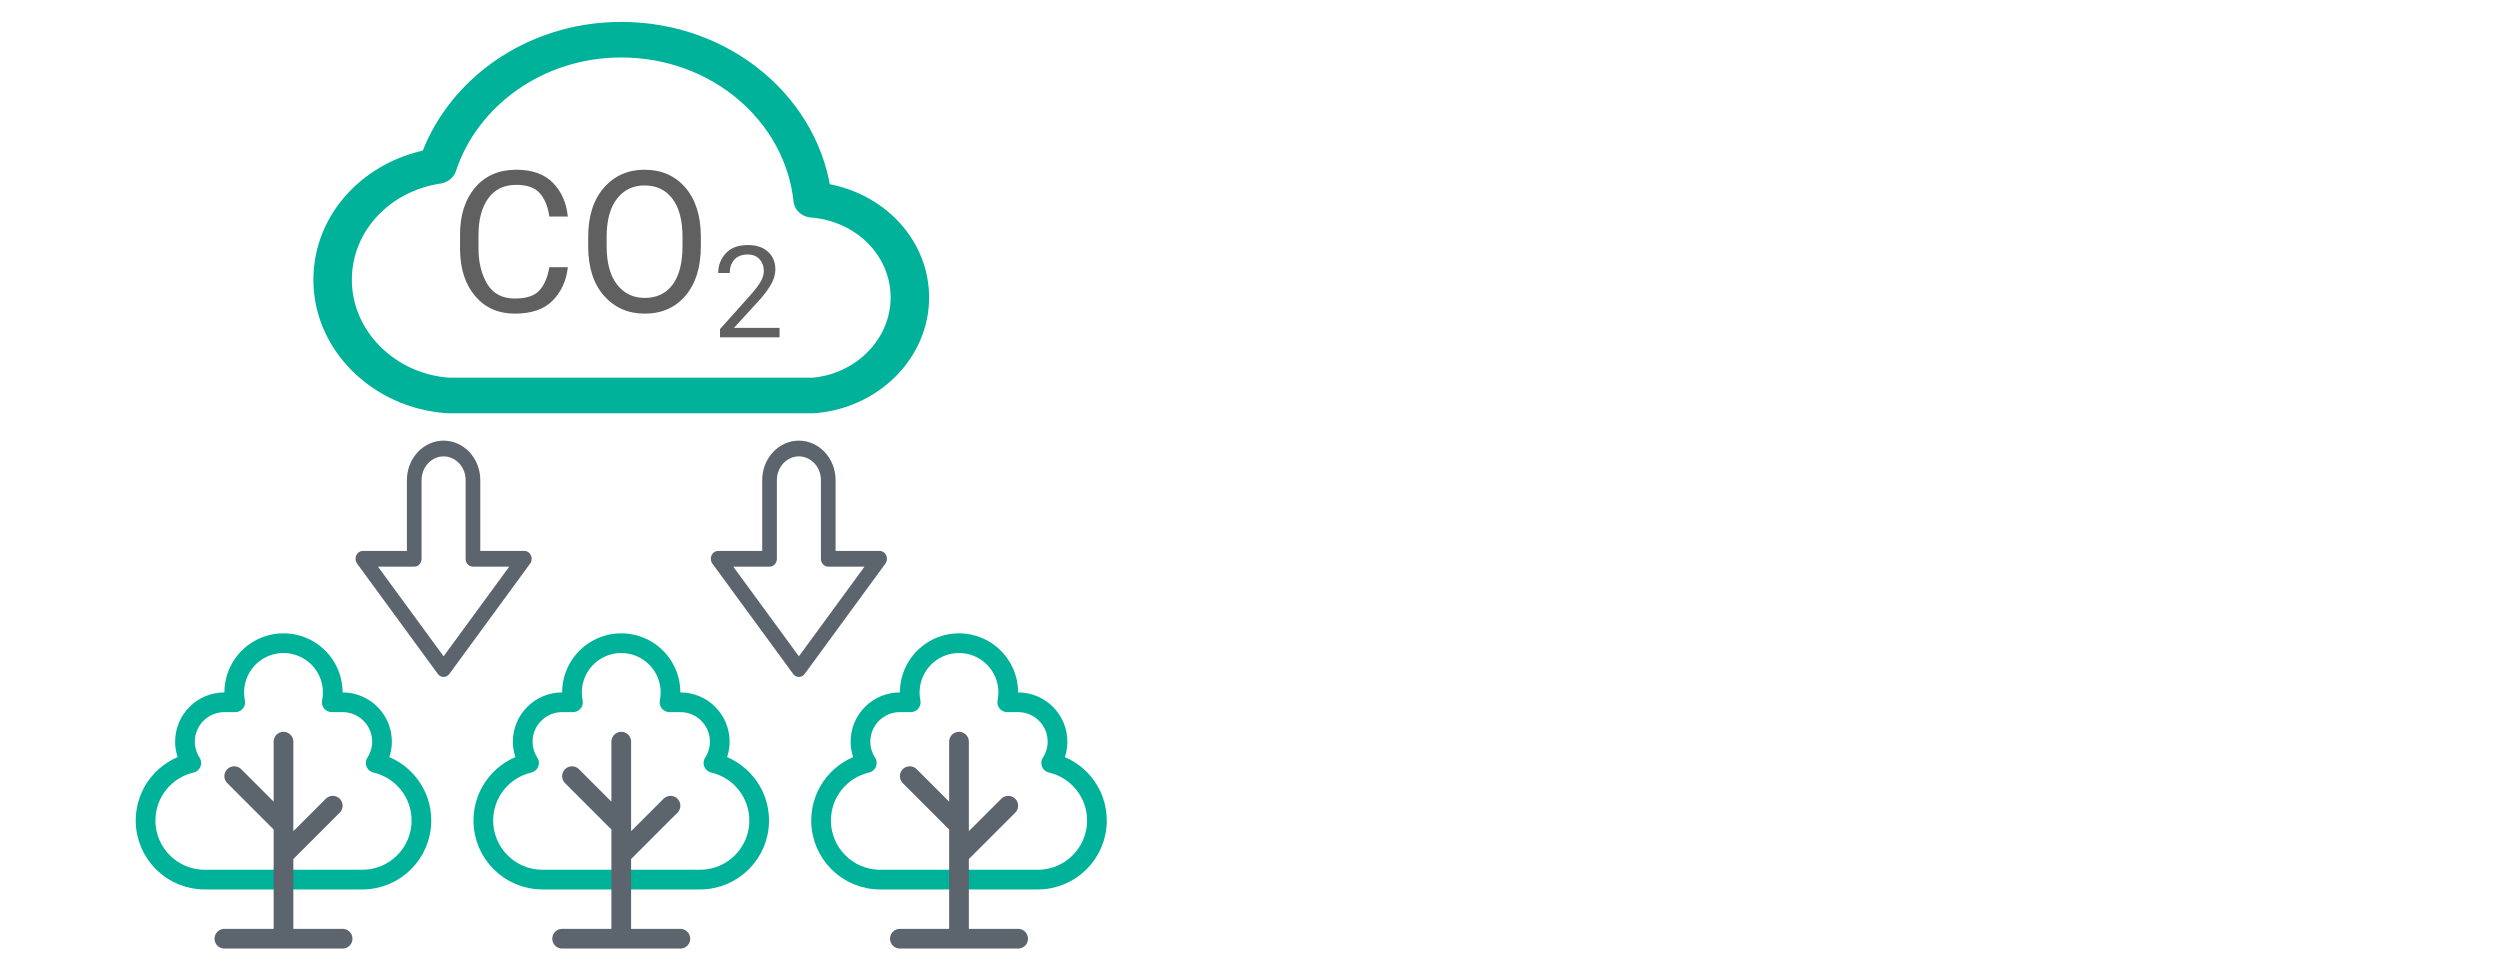
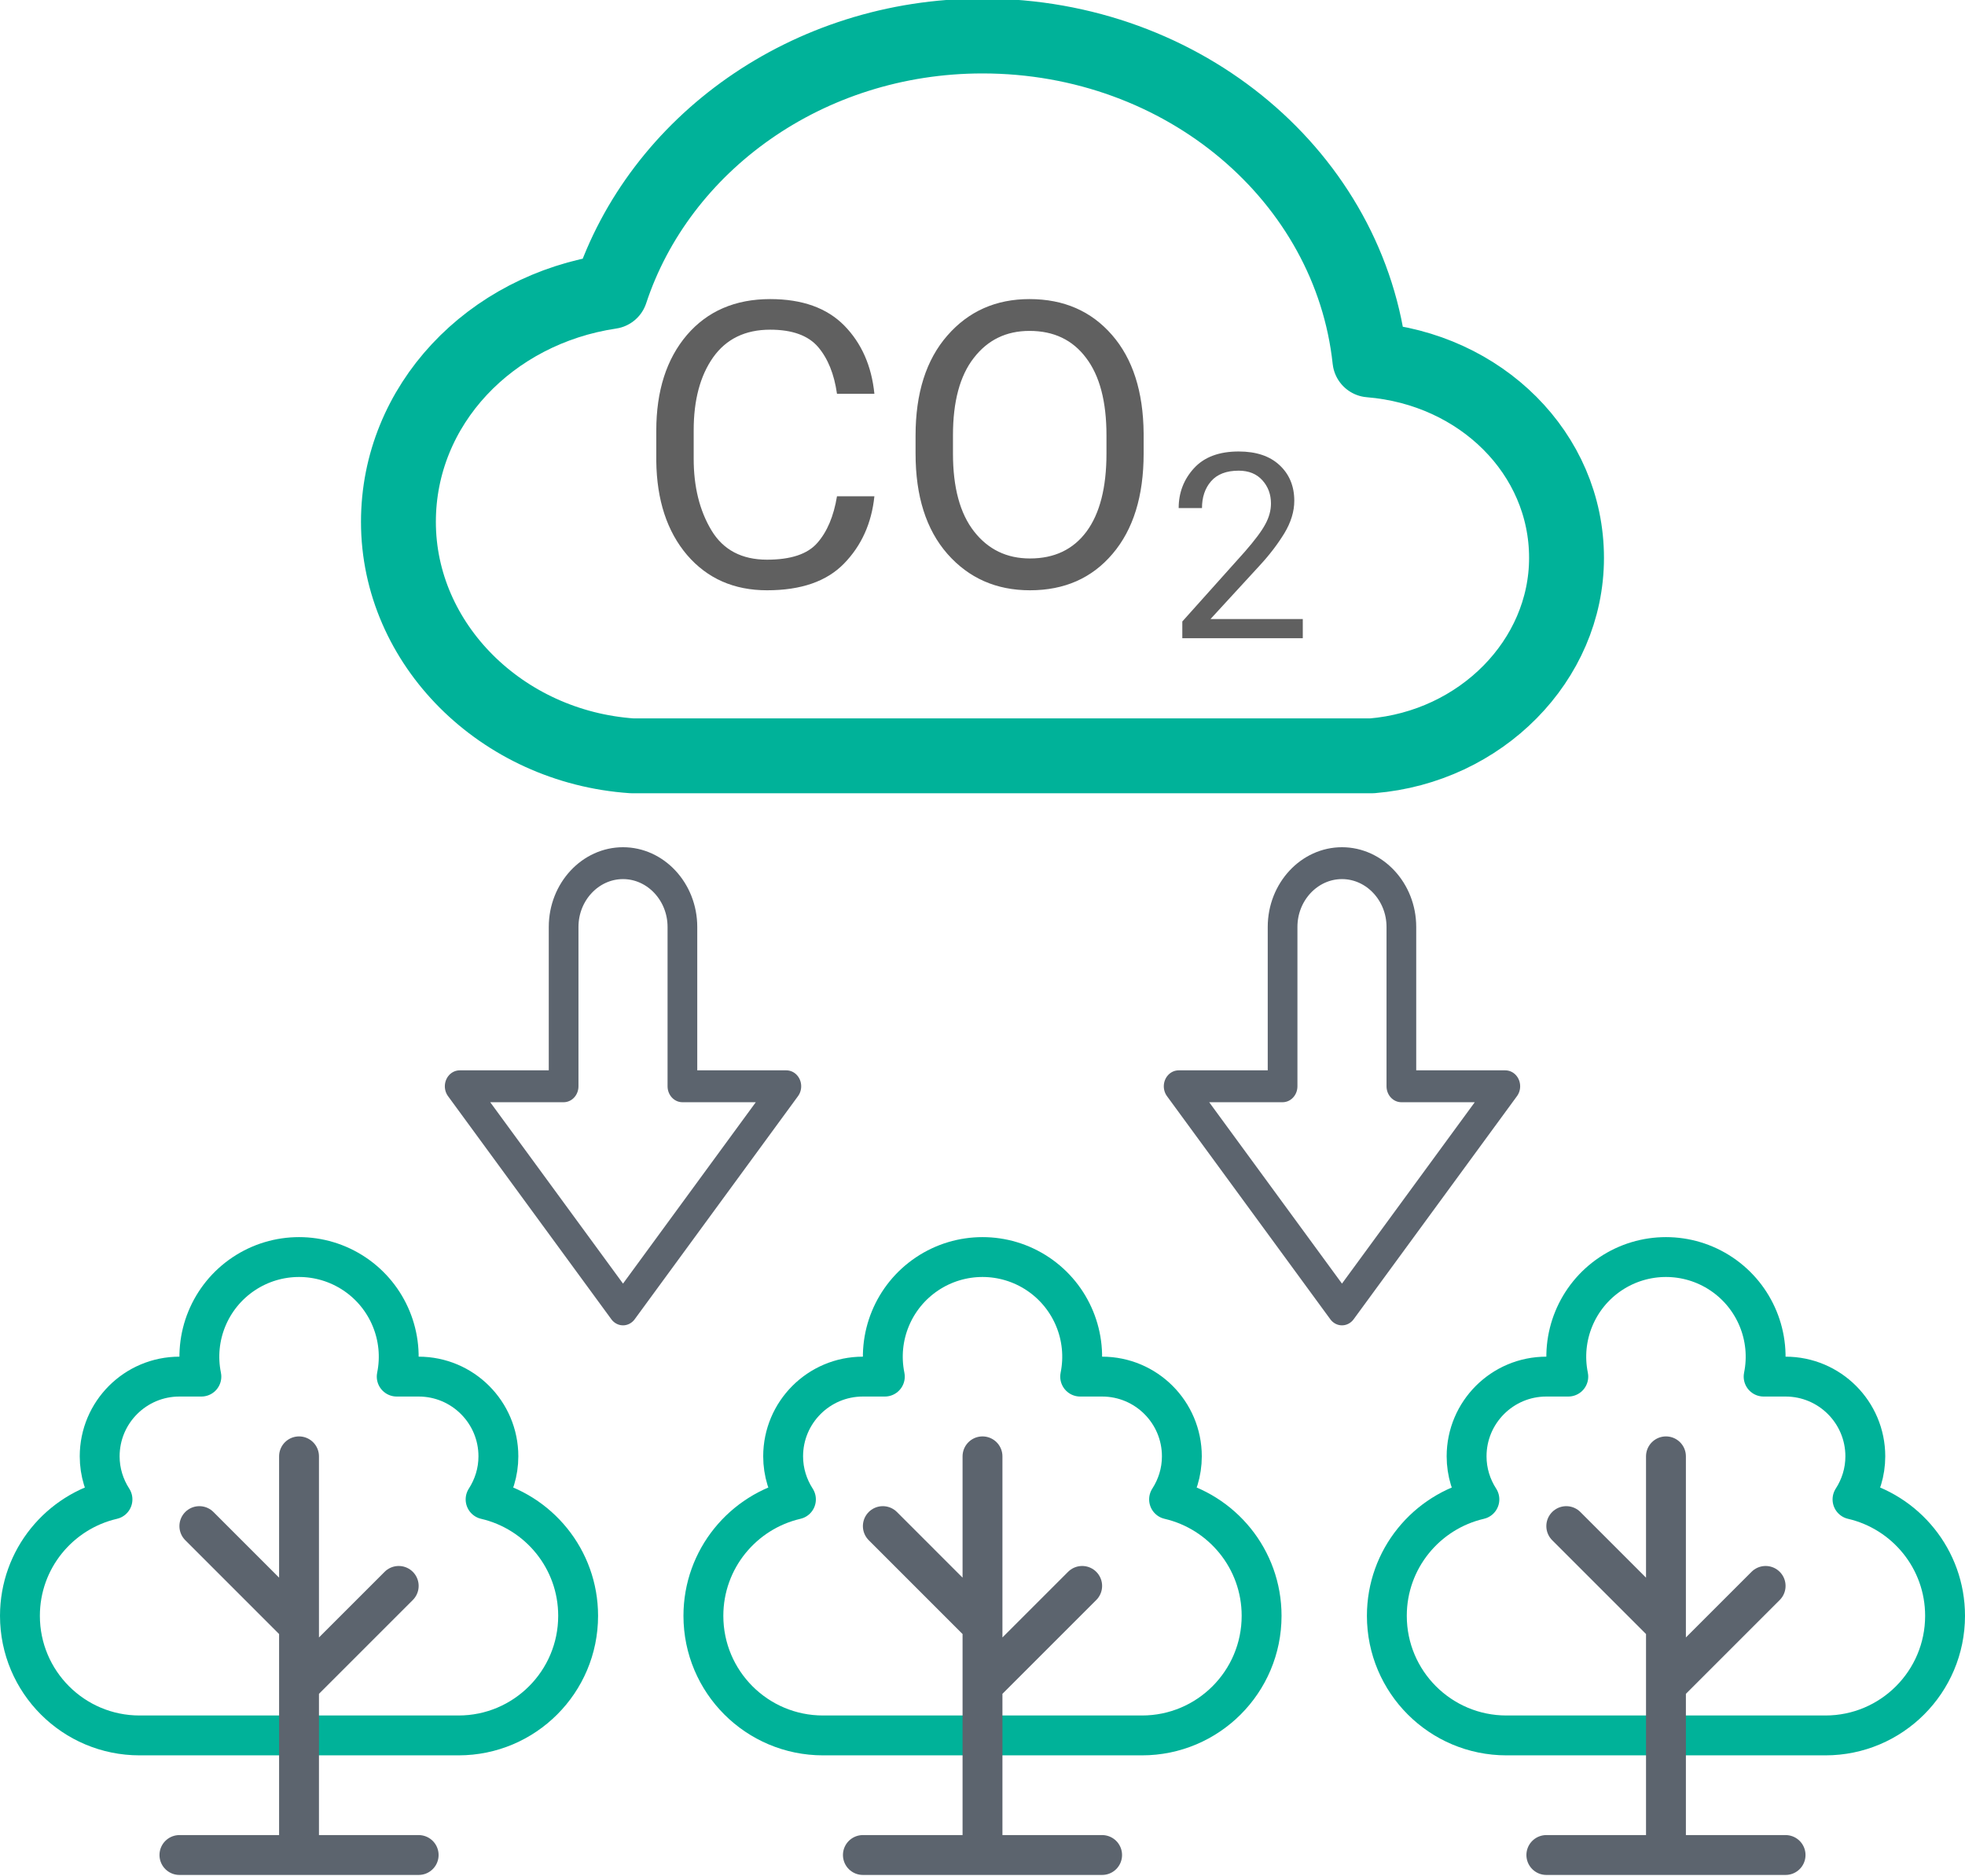
- <svg xmlns="http://www.w3.org/2000/svg" width="325.44mm" height="482.041" preserveAspectRatio="xMaxYMid meet" viewBox="0 0 325.44 127.54">
-   <g fill="none" stroke-linecap="round" stroke-linejoin="round" stroke-miterlimit="10" stroke-width="4">
-     <path d="M48.906 99.318c.516-.8.823-1.748.823-2.77a5.13 5.13 0 0 0-5.13-5.13h-1.411a6.412 6.412 0 1 0-12.566 0H29.21a5.13 5.13 0 0 0-5.13 5.13c0 1.022.307 1.97.823 2.77-3.41.79-5.953 3.84-5.953 7.49a7.695 7.695 0 0 0 7.695 7.695h20.52a7.695 7.695 0 0 0 7.694-7.695c0-3.65-2.543-6.7-5.952-7.49z" stroke="#00b299" stroke-width="2.565" />
-     <g stroke="#5c646e">
-       <path data-cap="butt" data-color="color-2" d="M36.904 96.548v25.65M29.21 122.197H44.6M36.904 111.296l6.413-6.412M30.492 101.036l6.412 6.413" stroke-width="2.565" />
+ <svg xmlns="http://www.w3.org/2000/svg" width="477.766" height="455.988" preserveAspectRatio="xMaxYMid meet" viewBox="0 0 126.409 120.647" version="1.1" id="svg425">
+   <defs id="defs429" />
+   <g stroke-miterlimit="10" id="g407" style="fill:none;stroke-width:4;stroke-linecap:round;stroke-linejoin:round;stroke-miterlimit:10" transform="translate(-17.6675,-2.852)">
+     <path d="m 48.906,99.318 c 0.516,-0.8 0.823,-1.748 0.823,-2.77 a 5.13,5.13 0 0 0 -5.13,-5.13 h -1.411 a 6.412,6.412 0 1 0 -12.566,0 H 29.21 a 5.13,5.13 0 0 0 -5.13,5.13 c 0,1.022 0.307,1.97 0.823,2.77 -3.41,0.79 -5.953,3.84 -5.953,7.49 a 7.695,7.695 0 0 0 7.695,7.695 h 20.52 a 7.695,7.695 0 0 0 7.694,-7.695 c 0,-3.65 -2.543,-6.7 -5.952,-7.49 z" id="path387" style="stroke:#00b299;stroke-width:2.565" />
+     <g id="g391" style="stroke:#5c646e">
+       <path data-cap="butt" data-color="color-2" d="m 36.904,96.548 v 25.65 M 29.21,122.197 H 44.6 m -7.696,-10.901 6.413,-6.412 m -12.825,-3.848 6.412,6.413" id="path389" style="stroke-width:2.565" />
    </g>
-     <path d="M92.874 99.318c.516-.8.823-1.748.823-2.77a5.13 5.13 0 0 0-5.13-5.13h-1.412a6.412 6.412 0 1 0-12.566 0h-1.412a5.13 5.13 0 0 0-5.13 5.13c0 1.022.308 1.97.823 2.77-3.409.79-5.953 3.84-5.953 7.49a7.695 7.695 0 0 0 7.695 7.695h20.52a7.695 7.695 0 0 0 7.695-7.695c0-3.65-2.543-6.7-5.953-7.49z" stroke="#00b299" stroke-width="2.565" />
-     <g stroke="#5c646e">
-       <path data-cap="butt" data-color="color-2" d="M80.872 96.548v25.65M73.177 122.197h15.39M80.872 111.296l6.412-6.412M74.46 101.036l6.412 6.413" stroke-width="2.565" />
+     <path d="m 92.874,99.318 c 0.516,-0.8 0.823,-1.748 0.823,-2.77 a 5.13,5.13 0 0 0 -5.13,-5.13 h -1.412 a 6.412,6.412 0 1 0 -12.566,0 h -1.412 a 5.13,5.13 0 0 0 -5.13,5.13 c 0,1.022 0.308,1.97 0.823,2.77 -3.409,0.79 -5.953,3.84 -5.953,7.49 a 7.695,7.695 0 0 0 7.695,7.695 h 20.52 a 7.695,7.695 0 0 0 7.695,-7.695 c 0,-3.65 -2.543,-6.7 -5.953,-7.49 z" id="path393" style="stroke:#00b299;stroke-width:2.565" />
+     <g id="g397" style="stroke:#5c646e">
+       <path data-cap="butt" data-color="color-2" d="m 80.872,96.548 v 25.65 m -7.695,-10e-4 h 15.39 m -7.695,-10.901 6.412,-6.412 m -12.824,-3.848 6.412,6.413" id="path395" style="stroke-width:2.565" />
    </g>
-     <g>
-       <path d="M136.84 99.318c.517-.8.824-1.748.824-2.77a5.13 5.13 0 0 0-5.13-5.13h-1.412a6.412 6.412 0 1 0-12.566 0h-1.412a5.13 5.13 0 0 0-5.13 5.13c0 1.022.307 1.97.823 2.77-3.41.79-5.953 3.84-5.953 7.49a7.695 7.695 0 0 0 7.695 7.695h20.52a7.695 7.695 0 0 0 7.695-7.695c0-3.65-2.544-6.7-5.953-7.49z" stroke="#00b299" stroke-width="2.565" />
-       <g stroke="#5c646e">
-         <path data-cap="butt" data-color="color-2" d="M124.839 96.548v25.65M117.144 122.197h15.39M124.839 111.296l6.412-6.412M118.426 101.036l6.413 6.413" stroke-width="2.565" />
+     <g id="g405">
+       <path d="m 136.84,99.318 c 0.517,-0.8 0.824,-1.748 0.824,-2.77 a 5.13,5.13 0 0 0 -5.13,-5.13 h -1.412 a 6.412,6.412 0 1 0 -12.566,0 h -1.412 a 5.13,5.13 0 0 0 -5.13,5.13 c 0,1.022 0.307,1.97 0.823,2.77 -3.41,0.79 -5.953,3.84 -5.953,7.49 a 7.695,7.695 0 0 0 7.695,7.695 h 20.52 a 7.695,7.695 0 0 0 7.695,-7.695 c 0,-3.65 -2.544,-6.7 -5.953,-7.49 z" id="path399" style="stroke:#00b299;stroke-width:2.565" />
+       <g id="g403" style="stroke:#5c646e">
+         <path data-cap="butt" data-color="color-2" d="m 124.839,96.548 v 25.65 m -7.695,-10e-4 h 15.39 m -7.695,-10.901 6.412,-6.412 m -12.825,-3.848 6.413,6.413" id="path401" style="stroke-width:2.565" />
      </g>
    </g>
  </g>
-   <g stroke-width="4">
-     <path d="M32 60l22-28H40V12c0-4.4-3.6-8-8-8v0c-4.4 0-8 3.6-8 8v20H10z" fill="none" stroke="#5c646e" stroke-linecap="round" stroke-linejoin="round" stroke-miterlimit="10" transform="matrix(.4776 0 0 .51268 42.463 56.334)" />
-     <path d="M32 60l22-28H40V12c0-4.4-3.6-8-8-8v0c-4.4 0-8 3.6-8 8v20H10z" fill="none" stroke="#5c646e" stroke-linecap="round" stroke-linejoin="round" stroke-miterlimit="10" transform="matrix(.4776 0 0 .51268 88.714 56.334)" />
+   <g id="g413" style="stroke-width:4" transform="translate(-17.6675,-2.852)">
+     <path d="M 32,60 54,32 H 40 V 12 C 40,7.6 36.4,4 32,4 v 0 c -4.4,0 -8,3.6 -8,8 V 32 H 10 Z" stroke-miterlimit="10" transform="matrix(0.4776,0,0,0.51268,42.463,56.334)" id="path409" style="fill:none;stroke:#5c646e;stroke-linecap:round;stroke-linejoin:round;stroke-miterlimit:10" />
+     <path d="M 32,60 54,32 H 40 V 12 C 40,7.6 36.4,4 32,4 v 0 c -4.4,0 -8,3.6 -8,8 V 32 H 10 Z" stroke-miterlimit="10" transform="matrix(0.4776,0,0,0.51268,88.714,56.334)" id="path411" style="fill:none;stroke:#5c646e;stroke-linecap:round;stroke-linejoin:round;stroke-miterlimit:10" />
  </g>
-   <path d="M52 52c5.6-.5 10-5.3 10-11 0-5.8-4.4-10.5-10.1-11-1-10.1-9.5-18-19.9-18-9 0-16.6 6-19.1 14.2C6.7 27.2 2 32.5 2 39c0 6.8 5.3 12.5 12 13z" fill="none" stroke="#00b299" stroke-linecap="round" stroke-linejoin="round" stroke-miterlimit="10" transform="matrix(1.2524 0 0 1.1578 40.794 -8.726)" stroke-width="4" />
-   <text x="58.386" y="40.577" fill-opacity=".622" font-family="-apple-system,BlinkMacSystemFont,Segoe UI,Roboto,Oxygen,Ubuntu,Cantarell,Open Sans,Helvetica Neue,sans-serif" font-size="25.65" letter-spacing="0" stroke-width=".641" word-spacing="0" style="line-height:1.25" transform="translate(-.002)">
-     <tspan x="58.386" y="40.577">CO<tspan baseline-shift="sub" font-size="16.672">2</tspan>
+   <path d="m 88.251,48.628 c 7.013,-0.579 12.524,-6.136 12.524,-12.736 0,-6.715 -5.511,-12.157 -12.649,-12.736 C 86.874,11.462 76.228,2.316 63.203,2.316 51.932,2.316 42.413,9.262 39.282,18.756 31.518,19.914 25.631,26.05 25.631,33.576 c 0,7.873 6.638,14.473 15.029,15.051 z" stroke-miterlimit="10" id="path415" style="fill:none;stroke:#00b299;stroke-width:4.817;stroke-linecap:round;stroke-linejoin:round;stroke-miterlimit:10" />
+   <text x="40.717" y="37.725" font-size="25.65" letter-spacing="0" word-spacing="0" style="font-size:25.65px;line-height:1.25;font-family:'-apple-system', BlinkMacSystemFont, 'Segoe UI', Roboto, Oxygen, Ubuntu, Cantarell, 'Open Sans', 'Helvetica Neue', sans-serif;letter-spacing:0;word-spacing:0;fill-opacity:0.622;stroke-width:0.641" id="text421">
+     <tspan x="40.717" y="37.725" id="tspan419">CO<tspan baseline-shift="sub" font-size="16.672" id="tspan417" style="font-size:16.672px;baseline-shift:sub">2</tspan>
    </tspan>
  </text>
-   <path fill="none" d="M0 0h325.44v127.54H0z" />
</svg>
